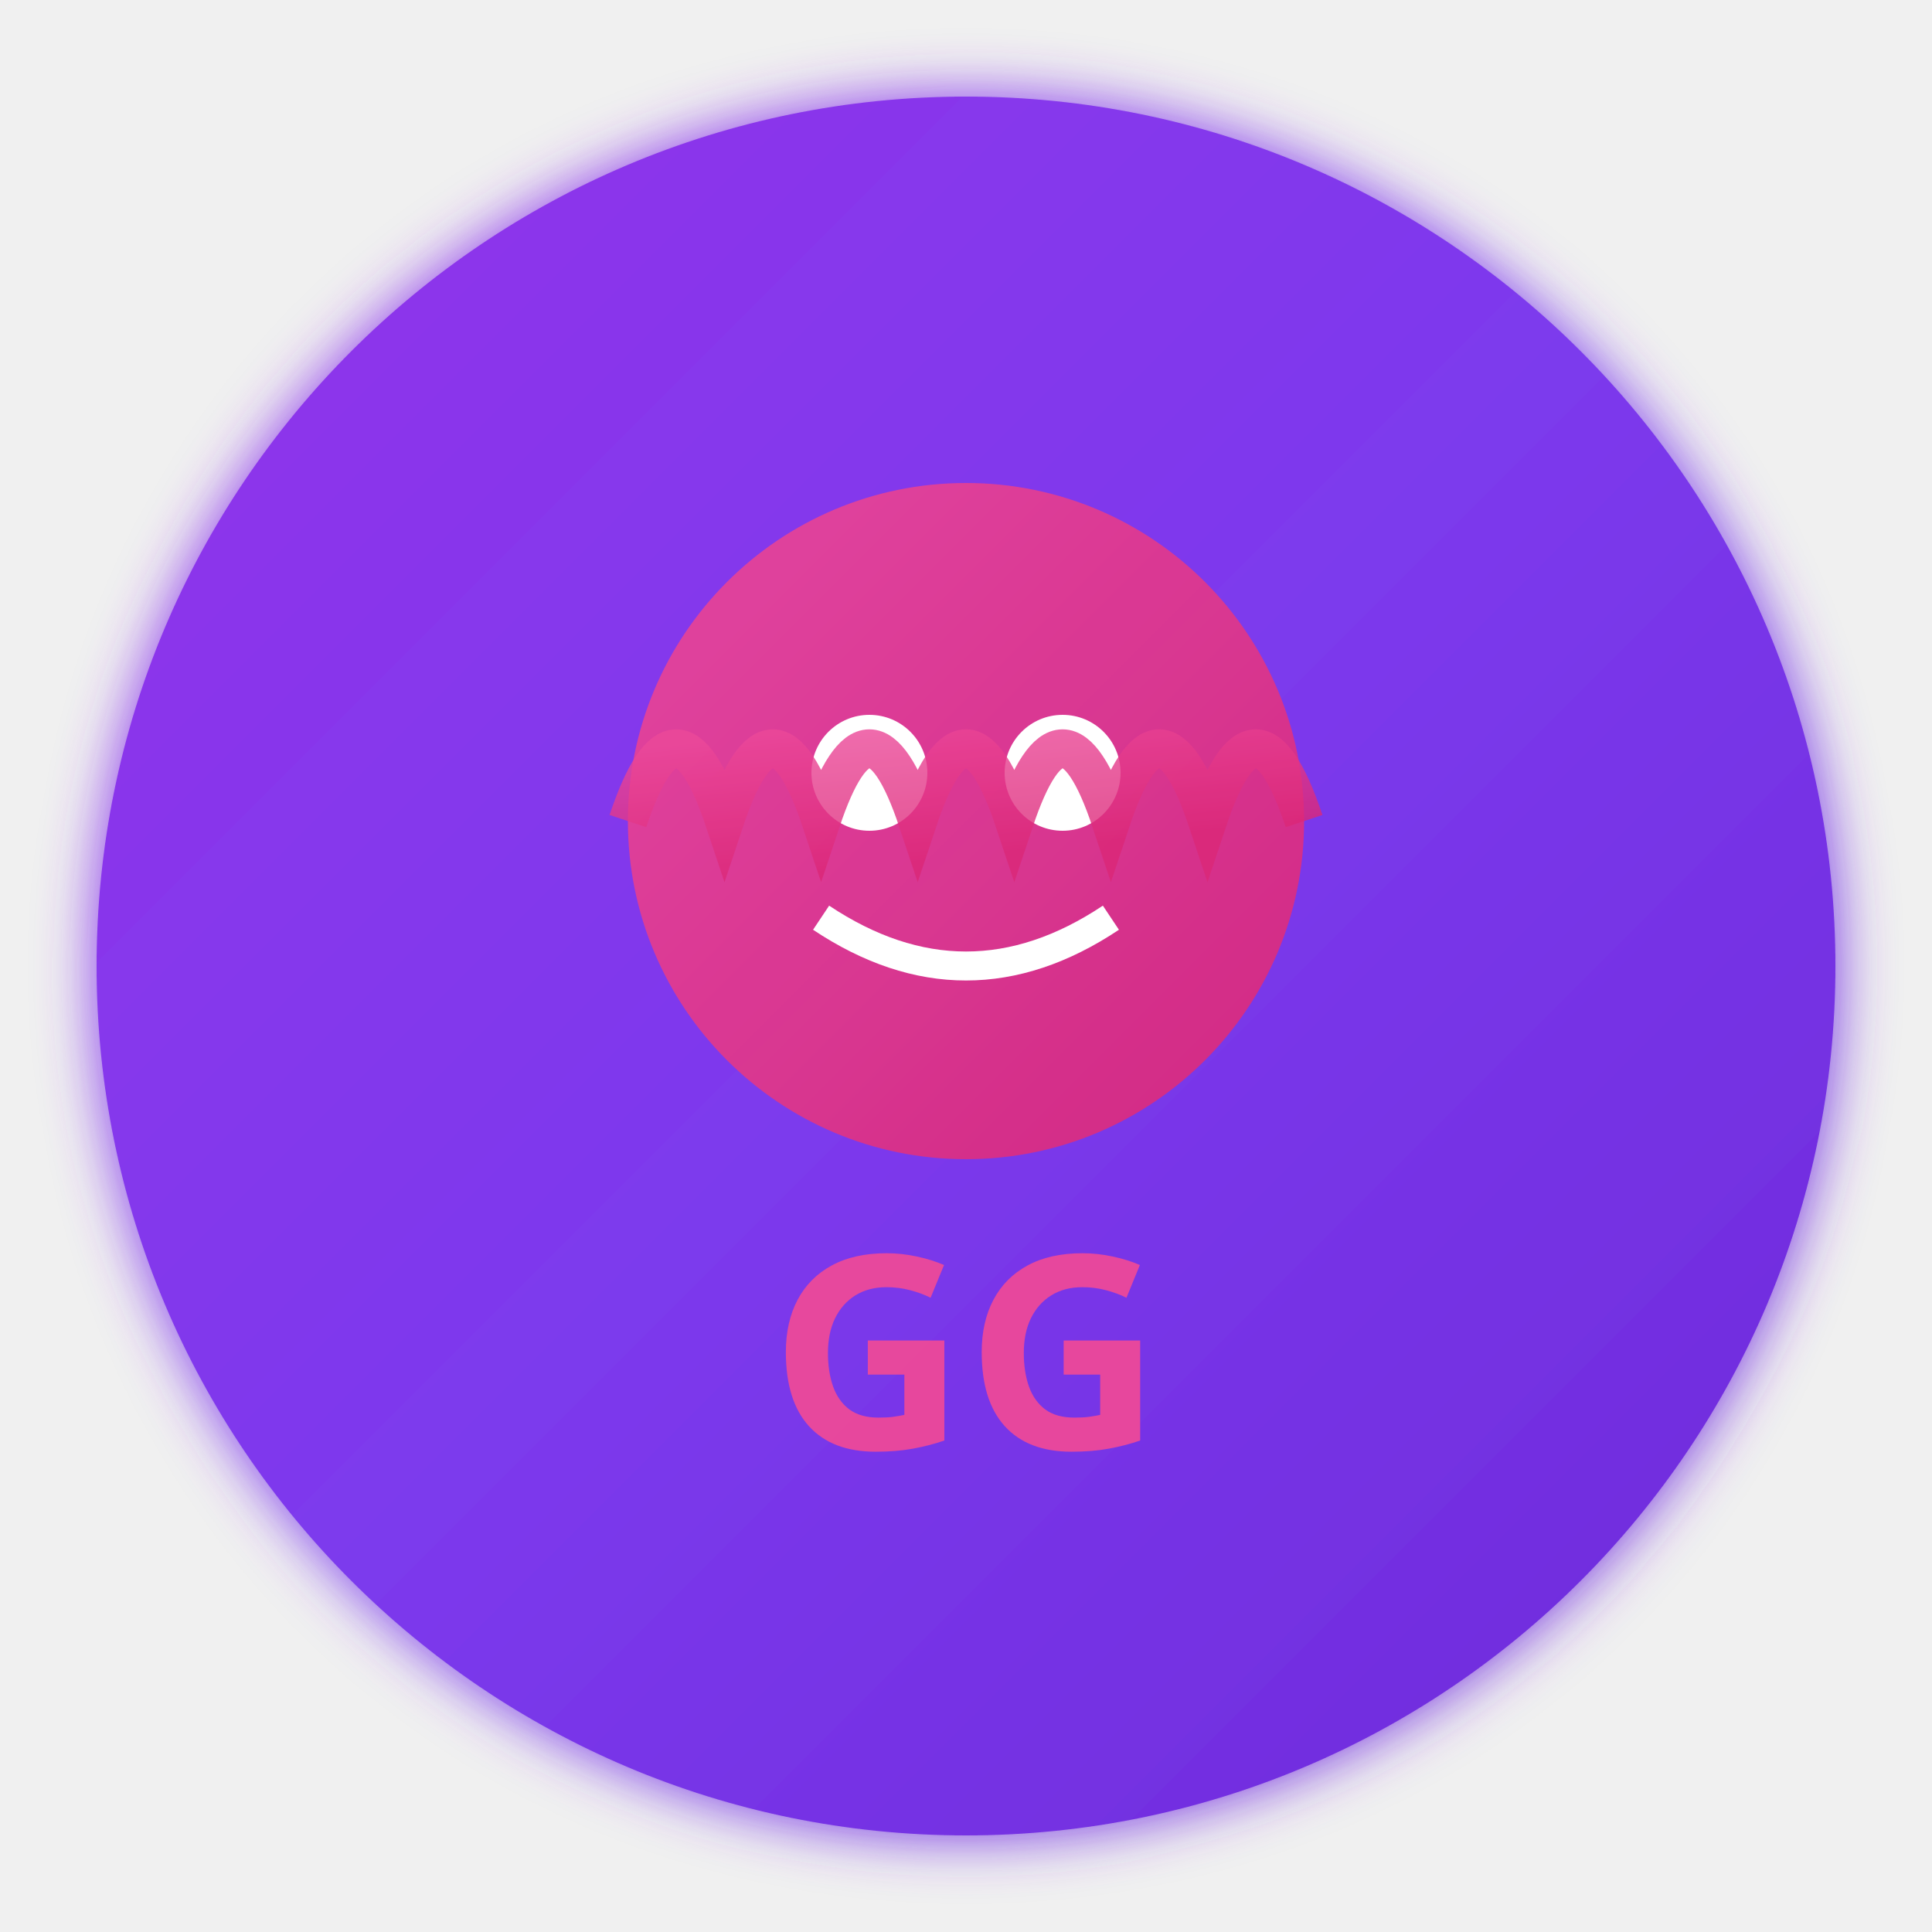
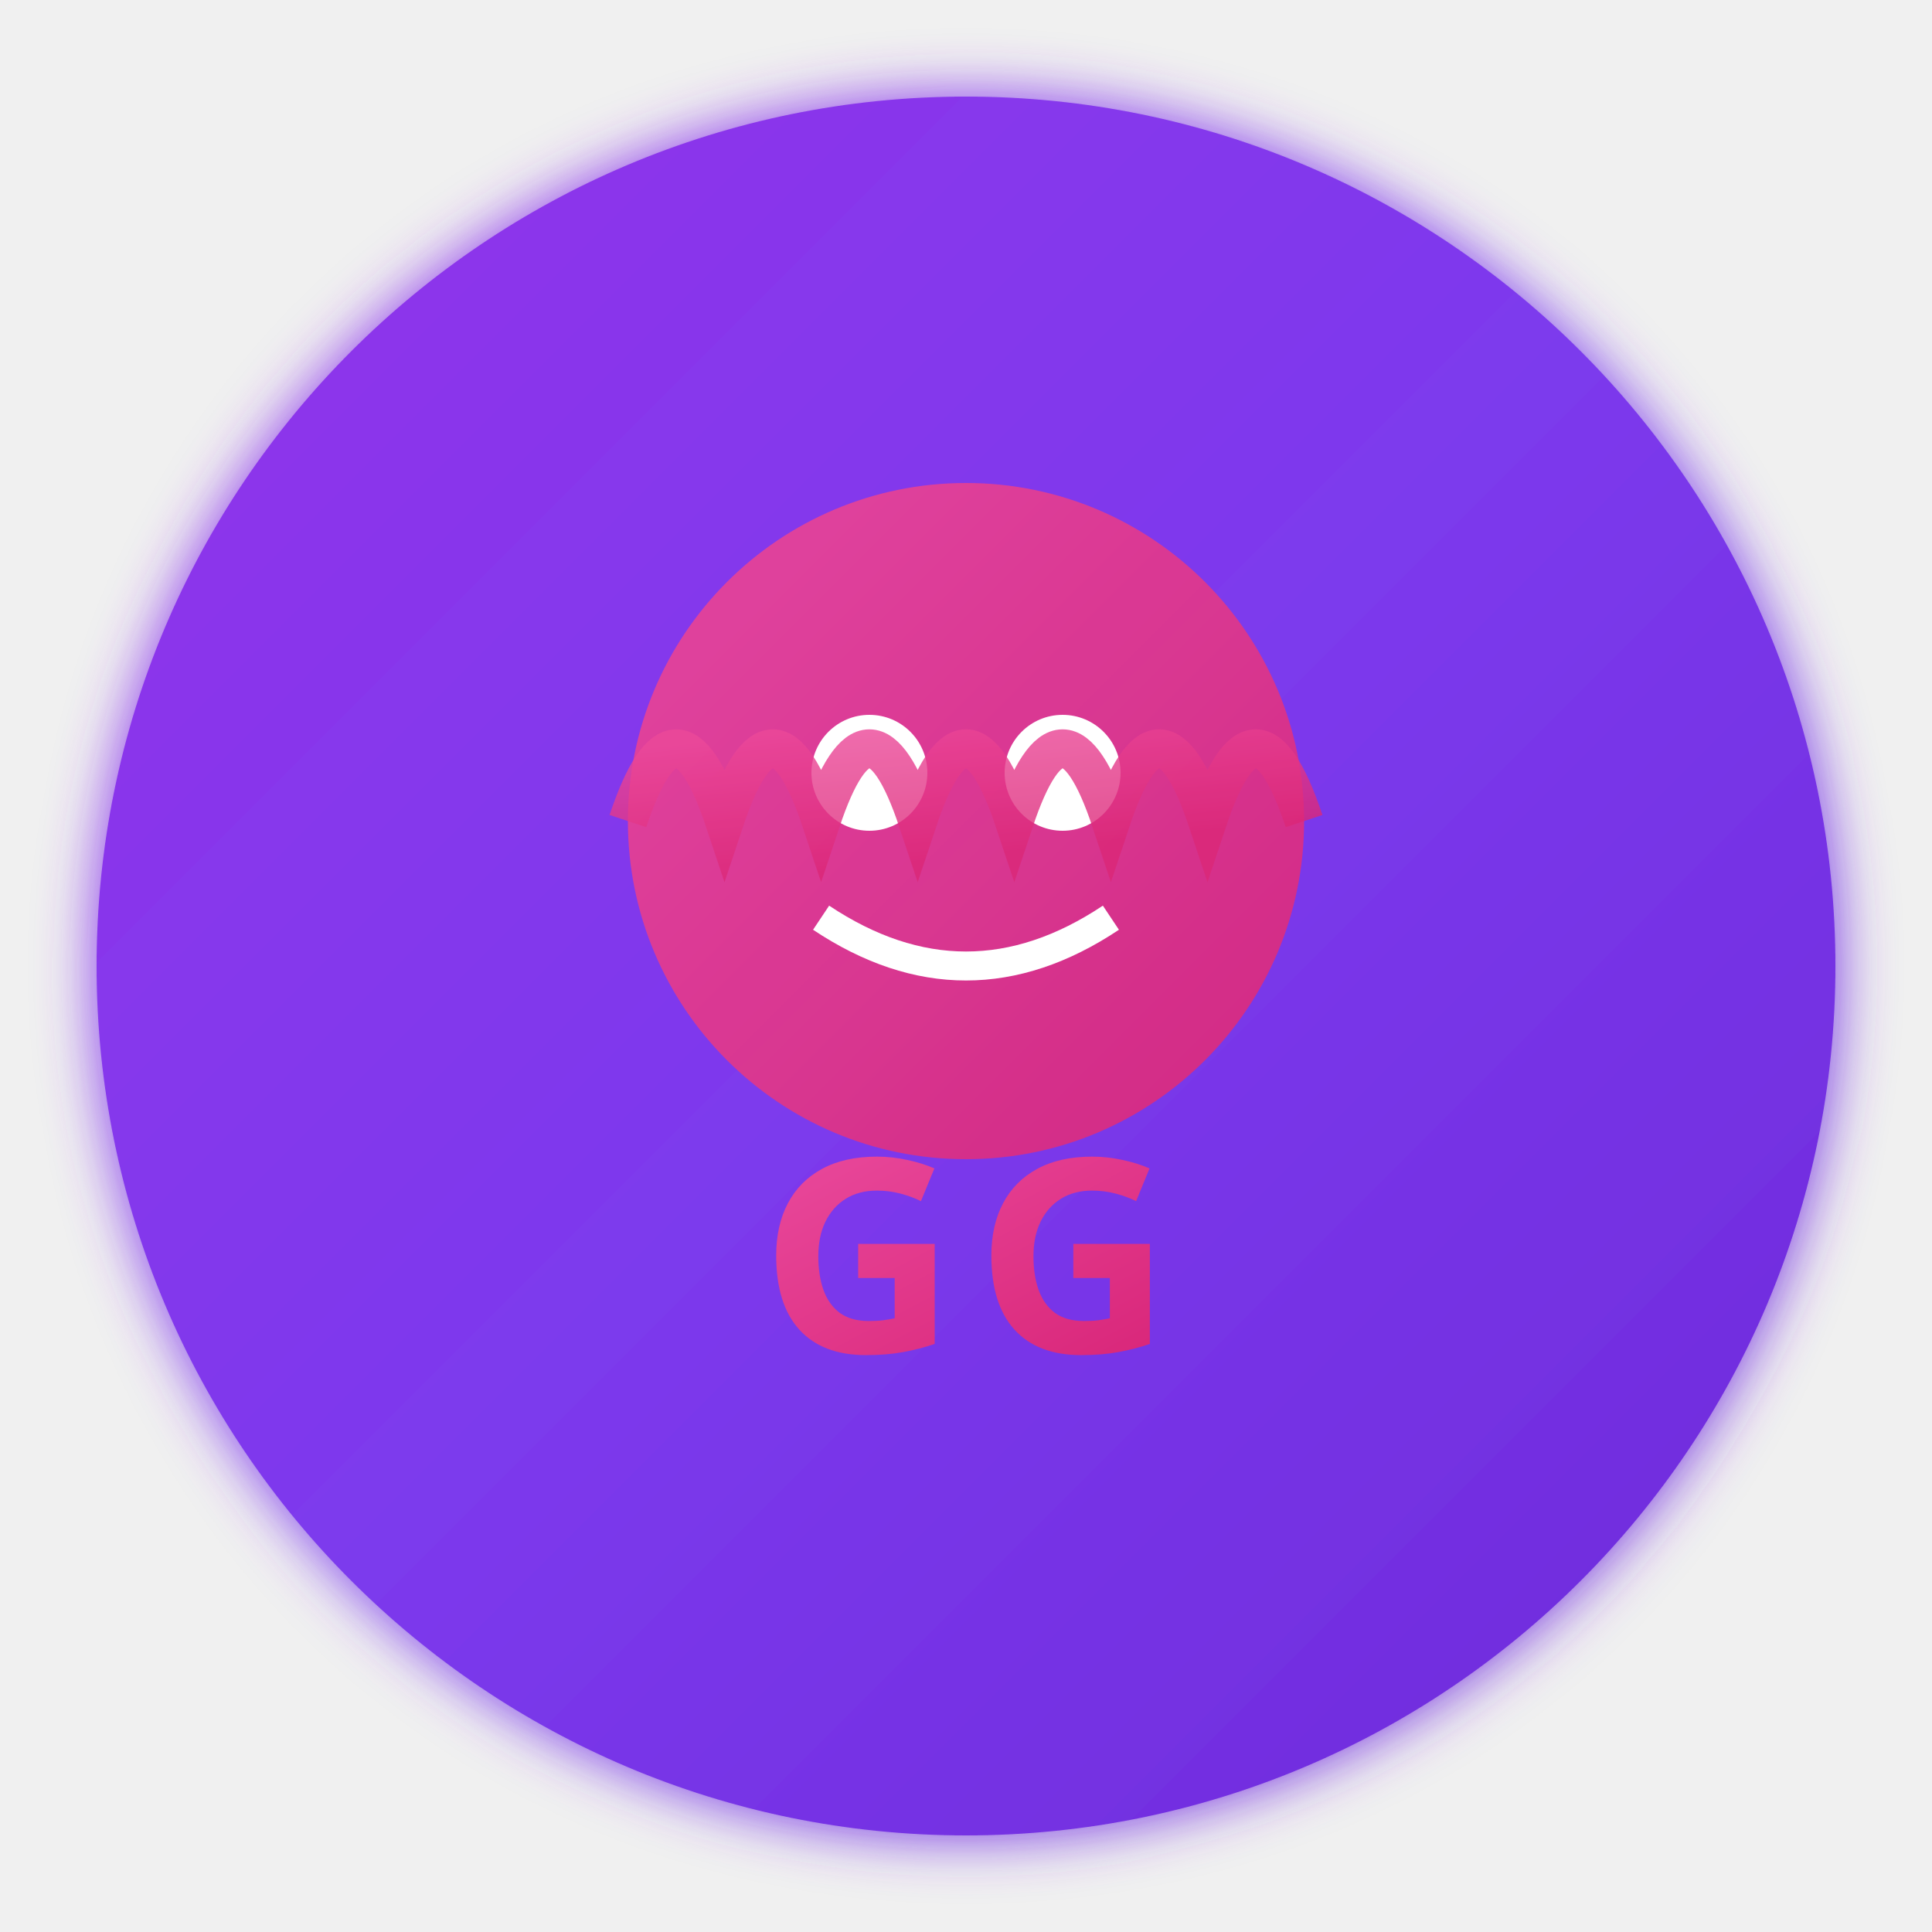
<svg xmlns="http://www.w3.org/2000/svg" viewBox="0 0 200 200">
  <defs>
    <linearGradient id="wpl-gg-purple-grad" x1="0%" y1="0%" x2="100%" y2="100%">
      <stop offset="0%" style="stop-color:#9333EA;stop-opacity:1" />
      <stop offset="50%" style="stop-color:#7C3AED;stop-opacity:1" />
      <stop offset="100%" style="stop-color:#6D28D9;stop-opacity:1" />
    </linearGradient>
    <linearGradient id="wpl-gg-pink-grad" x1="0%" y1="0%" x2="100%" y2="100%">
      <stop offset="0%" style="stop-color:#EC4899;stop-opacity:1" />
      <stop offset="100%" style="stop-color:#DB2777;stop-opacity:1" />
    </linearGradient>
    <filter id="wpl-gg-glow">
      <feGaussianBlur stdDeviation="3" result="coloredBlur" />
      <feMerge>
        <feMergeNode in="coloredBlur" />
        <feMergeNode in="SourceGraphic" />
      </feMerge>
    </filter>
    <style>
      @keyframes roar {
        0%, 100% { transform: scale(1) rotate(0deg); }
        25% { transform: scale(1.1) rotate(-2deg); }
        75% { transform: scale(1.1) rotate(2deg); }
      }
      @keyframes pulse {
        0%, 100% { opacity: 1; }
        50% { opacity: 0.85; }
      }
      .lioness { animation: roar 3s ease-in-out infinite; }
      .logo-pulse { animation: pulse 2.5s ease-in-out infinite; }
    </style>
  </defs>
  <circle cx="100" cy="100" r="90" fill="url(#wpl-gg-purple-grad)" class="logo-pulse" filter="url(#wpl-gg-glow)" />
  <g class="lioness">
    <circle cx="100" cy="85" r="35" fill="url(#wpl-gg-pink-grad)" opacity="0.9" />
    <circle cx="90" cy="80" r="6" fill="#FFF" />
    <circle cx="110" cy="80" r="6" fill="#FFF" />
    <path d="M 85 95 Q 100 105 115 95" stroke="#FFF" stroke-width="3" fill="none" />
    <path d="M 65 85 Q 70 70 75 85 Q 80 70 85 85 Q 90 70 95 85 Q 100 70 105 85 Q 110 70 115 85 Q 120 70 125 85 Q 130 70 135 85" stroke="url(#wpl-gg-pink-grad)" stroke-width="4" fill="none" opacity="0.8" />
  </g>
-   <text x="100" y="150" font-family="Arial Black, sans-serif" font-size="28" font-weight="900" fill="#EC4899" text-anchor="middle" opacity="0.95">GG</text>
+   <text x="100" y="140" font-family="Arial Black, sans-serif" font-size="28" font-weight="900" fill="url(#wpl-gg-pink-grad)" text-anchor="middle" opacity="0.98" style="letter-spacing: 2px;">GG</text>
</svg>
